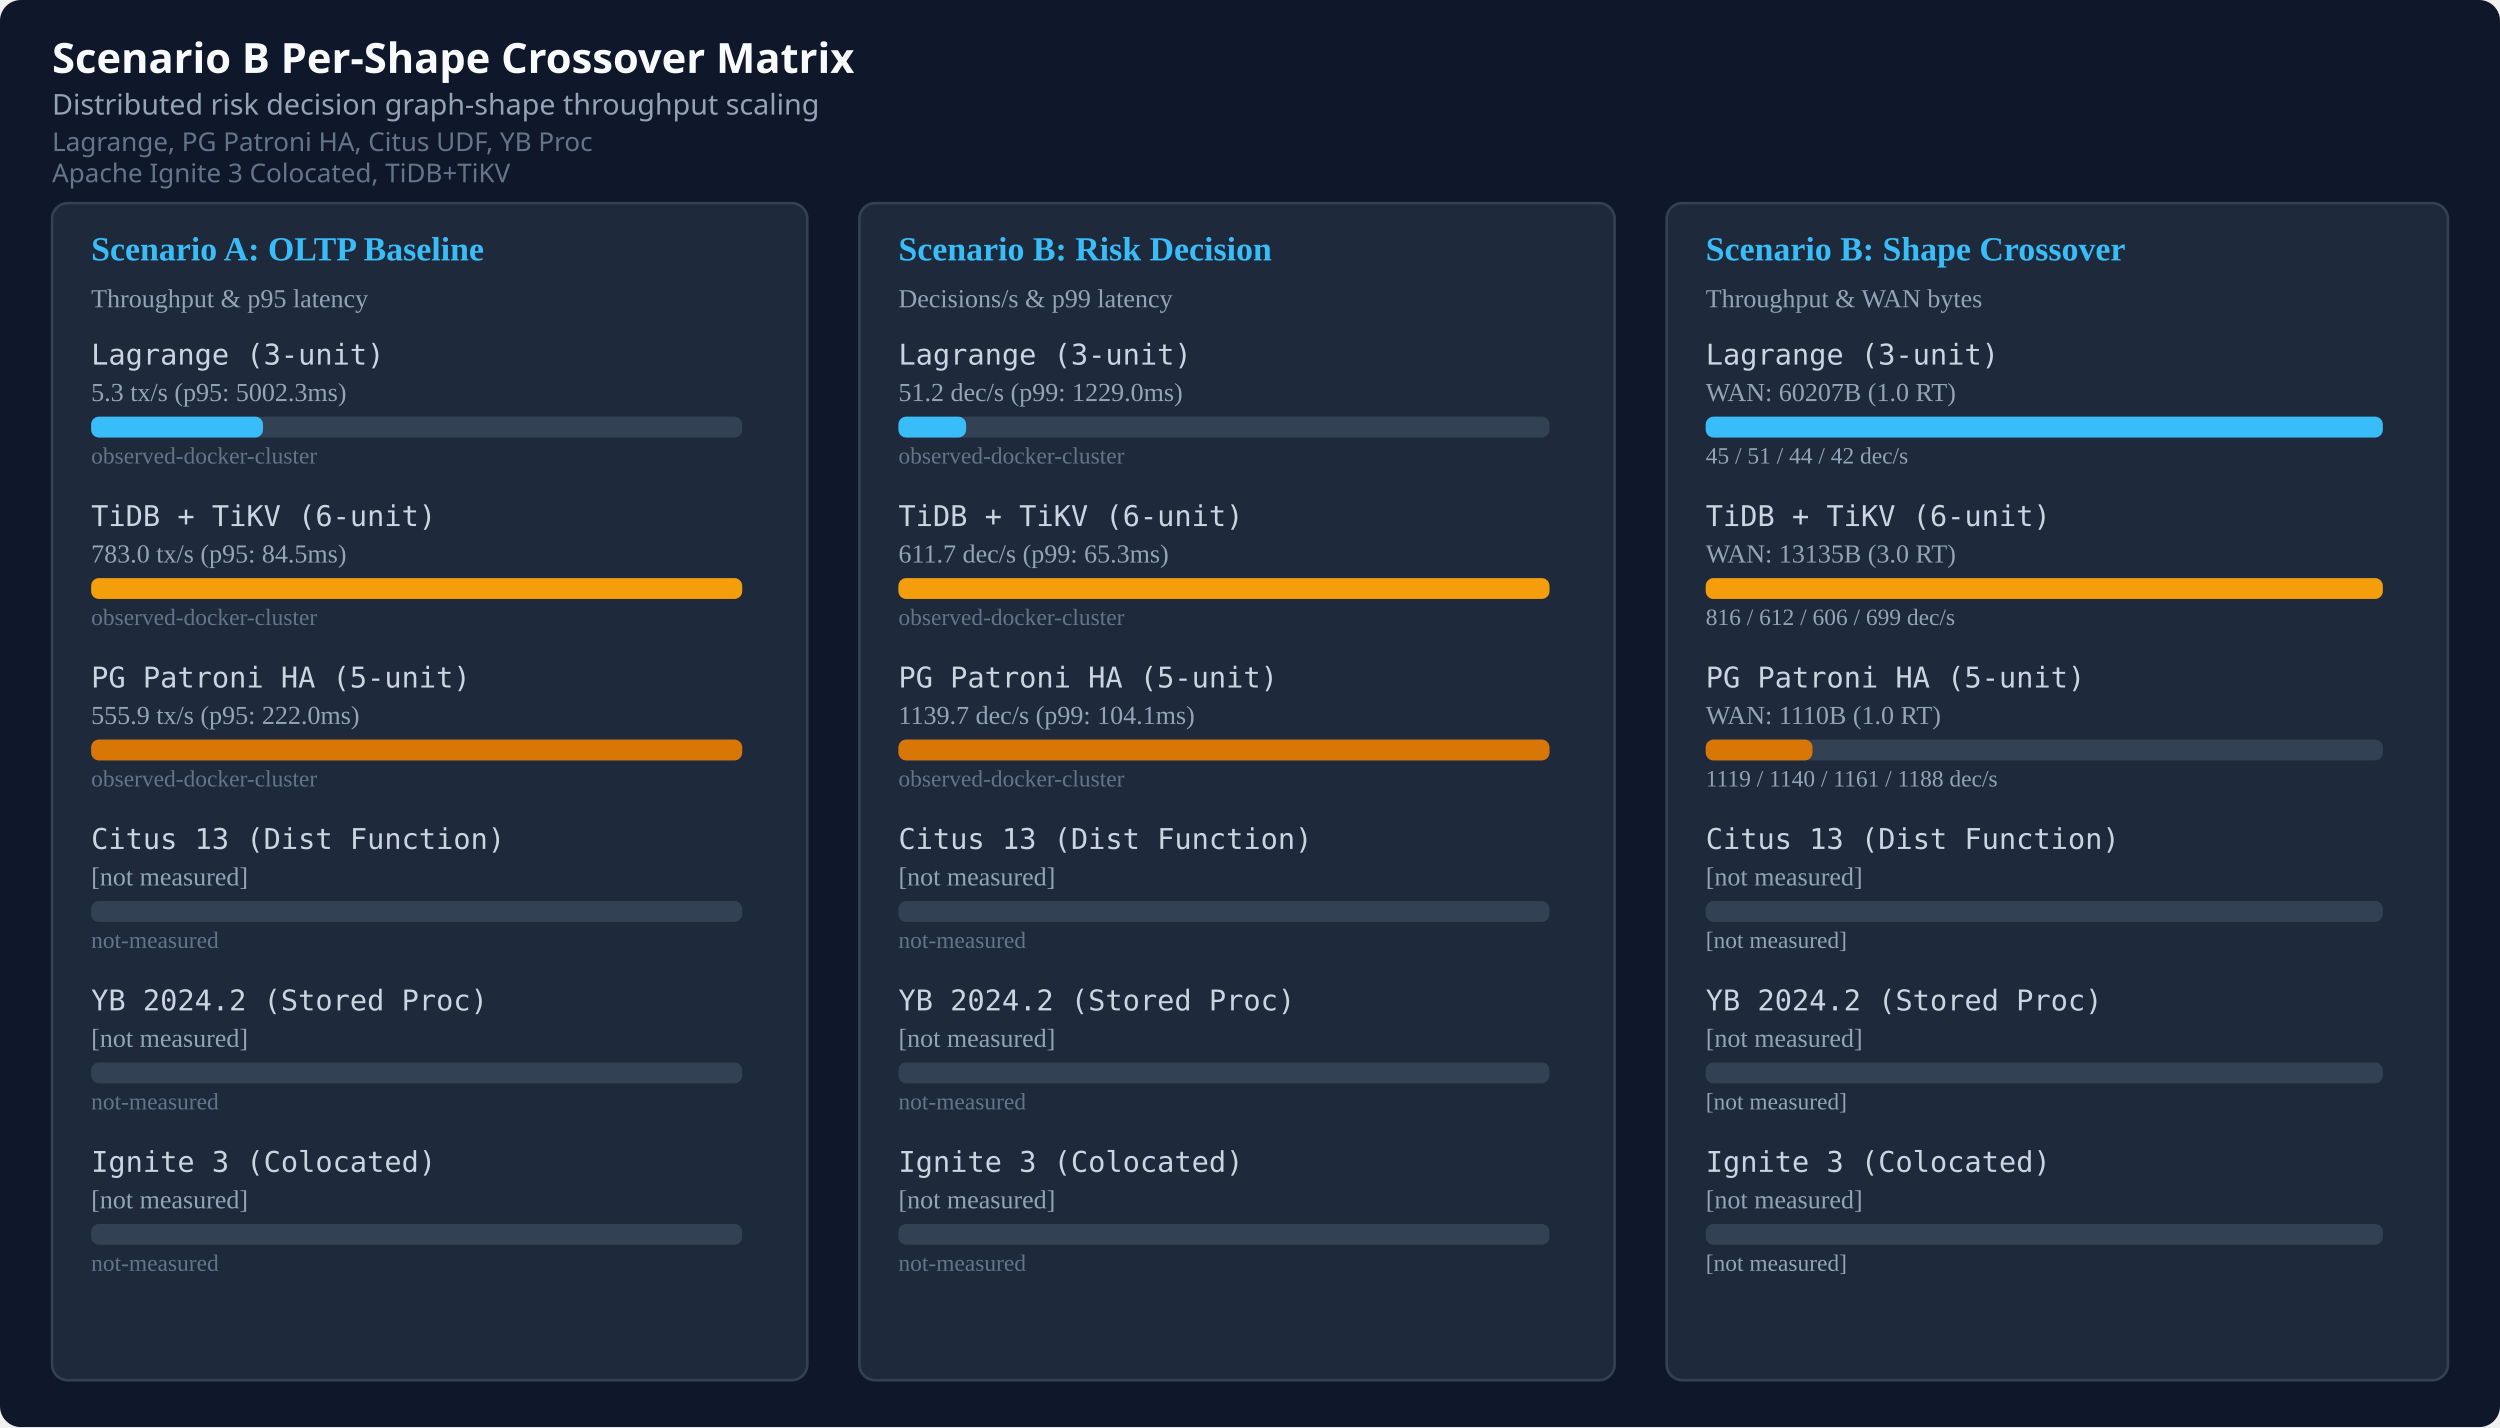
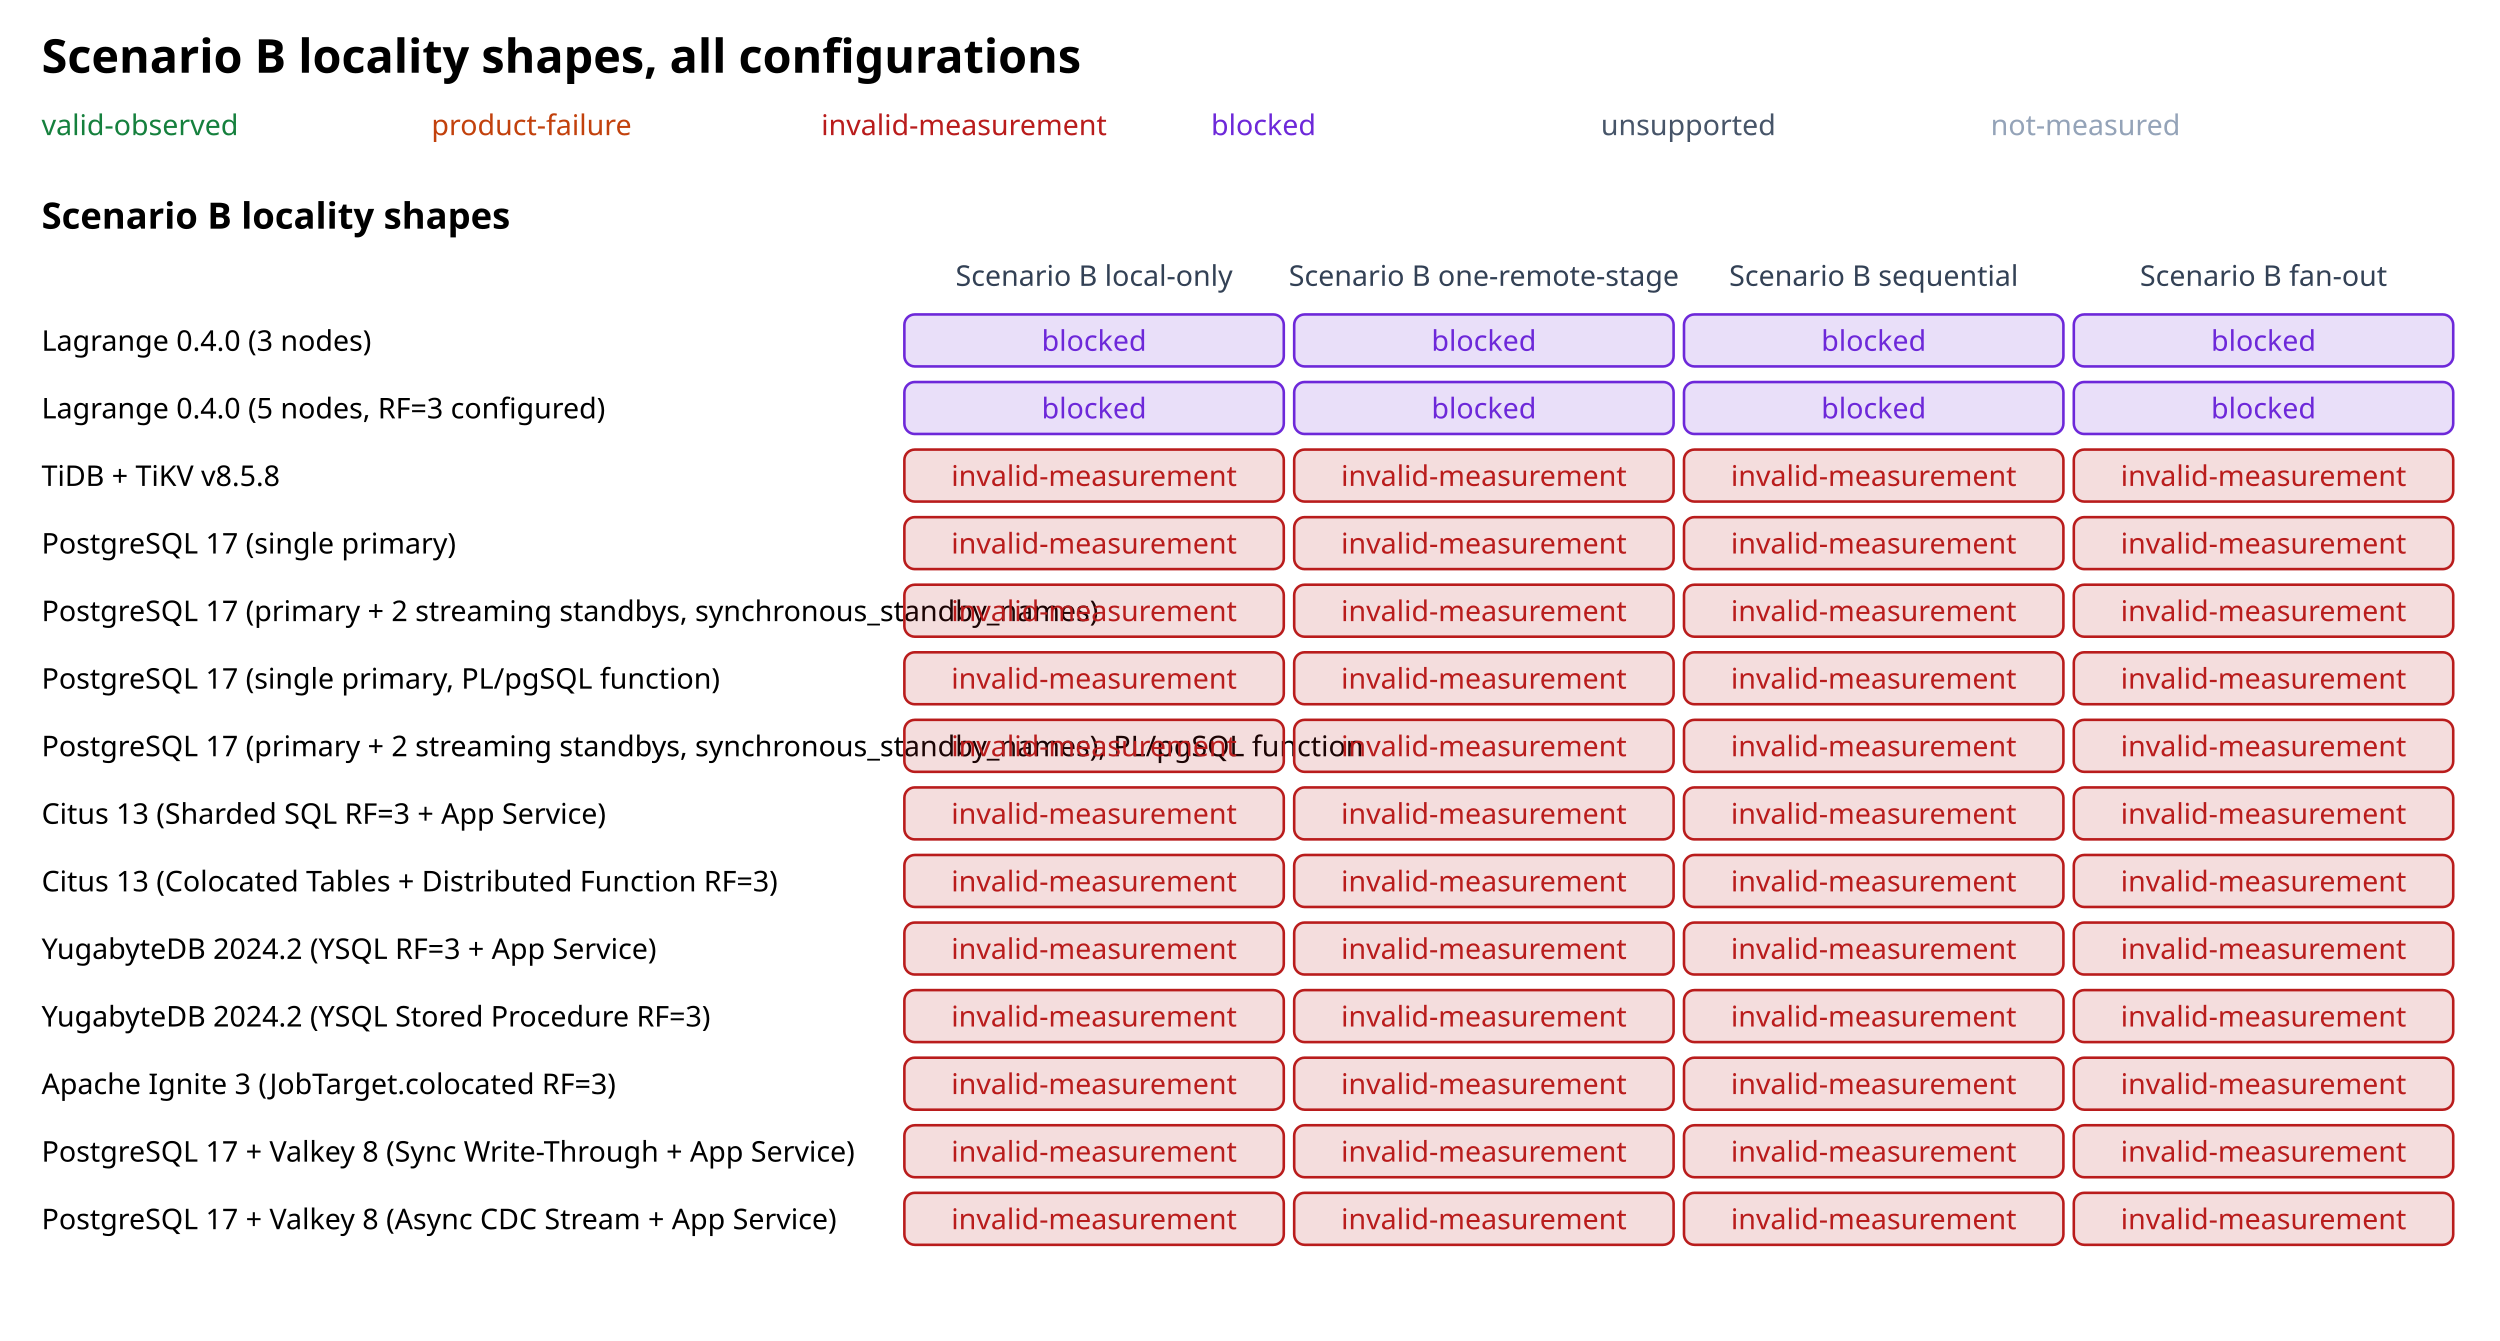
- <svg xmlns="http://www.w3.org/2000/svg" viewBox="0 0 960 548" width="960" height="548">
-   <rect width="960" height="548" fill="#0f172a" rx="8" />
-   <text x="20" y="28" fill="#f8fafc" font-size="16" font-family="system-ui, sans-serif" font-weight="bold">Scenario B Per-Shape Crossover Matrix</text>
-   <text x="20" y="44" fill="#94a3b8" font-size="11" font-family="system-ui, sans-serif">Distributed risk decision graph-shape throughput scaling</text>
-   <text x="20" y="58" fill="#64748b" font-size="10" font-family="system-ui, sans-serif">Lagrange, PG Patroni HA, Citus UDF, YB Proc</text>
-   <text x="20" y="70" fill="#64748b" font-size="10" font-family="system-ui, sans-serif">Apache Ignite 3 Colocated, TiDB+TiKV</text>
-   <rect x="20" y="78" width="290" height="452" fill="#1e293b" rx="6" stroke="#334155" />
-   <a href="tidb-reference-scenarios.md#scenario-a-tidb-oltp-baseline">
-     <text x="35" y="100" fill="#38bdf8" font-size="13" font-weight="bold">Scenario A: OLTP Baseline</text>
-   </a>
-   <text x="35" y="118" fill="#94a3b8" font-size="10">Throughput &amp; p95 latency</text>
-   <rect x="330" y="78" width="290" height="452" fill="#1e293b" rx="6" stroke="#334155" />
-   <a href="tidb-reference-scenarios.md#scenario-b-tidb-distributed-risk-decision">
-     <text x="345" y="100" fill="#38bdf8" font-size="13" font-weight="bold">Scenario B: Risk Decision</text>
-   </a>
-   <text x="345" y="118" fill="#94a3b8" font-size="10">Decisions/s &amp; p99 latency</text>
-   <rect x="640" y="78" width="300" height="452" fill="#1e293b" rx="6" stroke="#334155" />
-   <text x="655" y="100" fill="#38bdf8" font-size="13" font-weight="bold">Scenario B: Shape Crossover</text>
-   <text x="655" y="118" fill="#94a3b8" font-size="10">Throughput &amp; WAN bytes</text>
-   <text x="35" y="140" fill="#cbd5e1" font-size="11" font-family="monospace">Lagrange (3-unit)</text>
-   <text x="35" y="154" fill="#94a3b8" font-size="10">5.3 tx/s (p95: 5002.3ms)</text>
-   <rect x="35" y="160" width="250" height="8" fill="#334155" rx="3" />
-   <rect x="35" y="160" width="66" height="8" fill="#38bdf8" rx="3" />
-   <text x="35" y="178" fill="#64748b" font-size="9">observed-docker-cluster</text>
-   <text x="345" y="140" fill="#cbd5e1" font-size="11" font-family="monospace">Lagrange (3-unit)</text>
-   <text x="345" y="154" fill="#94a3b8" font-size="10">51.2 dec/s (p99: 1229.0ms)</text>
-   <rect x="345" y="160" width="250" height="8" fill="#334155" rx="3" />
-   <rect x="345" y="160" width="26" height="8" fill="#38bdf8" rx="3" />
-   <text x="345" y="178" fill="#64748b" font-size="9">observed-docker-cluster</text>
-   <text x="655" y="140" fill="#cbd5e1" font-size="11" font-family="monospace">Lagrange (3-unit)</text>
-   <text x="655" y="154" fill="#94a3b8" font-size="10">WAN: 60207B (1.0 RT)</text>
-   <rect x="655" y="160" width="260" height="8" fill="#334155" rx="3" />
-   <rect x="655" y="160" width="260" height="8" fill="#38bdf8" rx="3" />
-   <text x="655" y="178" fill="#94a3b8" font-size="9">45 / 51 / 44 / 42 dec/s</text>
-   <text x="35" y="202" fill="#cbd5e1" font-size="11" font-family="monospace">TiDB + TiKV (6-unit)</text>
-   <text x="35" y="216" fill="#94a3b8" font-size="10">783.0 tx/s (p95: 84.5ms)</text>
-   <rect x="35" y="222" width="250" height="8" fill="#334155" rx="3" />
-   <rect x="35" y="222" width="250" height="8" fill="#f59e0b" rx="3" />
-   <text x="35" y="240" fill="#64748b" font-size="9">observed-docker-cluster</text>
-   <text x="345" y="202" fill="#cbd5e1" font-size="11" font-family="monospace">TiDB + TiKV (6-unit)</text>
-   <text x="345" y="216" fill="#94a3b8" font-size="10">611.7 dec/s (p99: 65.3ms)</text>
-   <rect x="345" y="222" width="250" height="8" fill="#334155" rx="3" />
-   <rect x="345" y="222" width="250" height="8" fill="#f59e0b" rx="3" />
-   <text x="345" y="240" fill="#64748b" font-size="9">observed-docker-cluster</text>
-   <text x="655" y="202" fill="#cbd5e1" font-size="11" font-family="monospace">TiDB + TiKV (6-unit)</text>
-   <text x="655" y="216" fill="#94a3b8" font-size="10">WAN: 13135B (3.0 RT)</text>
-   <rect x="655" y="222" width="260" height="8" fill="#334155" rx="3" />
-   <rect x="655" y="222" width="260" height="8" fill="#f59e0b" rx="3" />
-   <text x="655" y="240" fill="#94a3b8" font-size="9">816 / 612 / 606 / 699 dec/s</text>
-   <text x="35" y="264" fill="#cbd5e1" font-size="11" font-family="monospace">PG Patroni HA (5-unit)</text>
-   <text x="35" y="278" fill="#94a3b8" font-size="10">555.9 tx/s (p95: 222.0ms)</text>
-   <rect x="35" y="284" width="250" height="8" fill="#334155" rx="3" />
-   <rect x="35" y="284" width="250" height="8" fill="#d97706" rx="3" />
-   <text x="35" y="302" fill="#64748b" font-size="9">observed-docker-cluster</text>
-   <text x="345" y="264" fill="#cbd5e1" font-size="11" font-family="monospace">PG Patroni HA (5-unit)</text>
-   <text x="345" y="278" fill="#94a3b8" font-size="10">1139.7 dec/s (p99: 104.1ms)</text>
-   <rect x="345" y="284" width="250" height="8" fill="#334155" rx="3" />
-   <rect x="345" y="284" width="250" height="8" fill="#d97706" rx="3" />
-   <text x="345" y="302" fill="#64748b" font-size="9">observed-docker-cluster</text>
-   <text x="655" y="264" fill="#cbd5e1" font-size="11" font-family="monospace">PG Patroni HA (5-unit)</text>
-   <text x="655" y="278" fill="#94a3b8" font-size="10">WAN: 1110B (1.0 RT)</text>
-   <rect x="655" y="284" width="260" height="8" fill="#334155" rx="3" />
-   <rect x="655" y="284" width="41" height="8" fill="#d97706" rx="3" />
-   <text x="655" y="302" fill="#94a3b8" font-size="9">1119 / 1140 / 1161 / 1188 dec/s</text>
-   <text x="35" y="326" fill="#cbd5e1" font-size="11" font-family="monospace">Citus 13 (Dist Function)</text>
-   <text x="35" y="340" fill="#94a3b8" font-size="10">[not measured]</text>
-   <rect x="35" y="346" width="250" height="8" fill="#334155" rx="3" />
-   <text x="35" y="364" fill="#64748b" font-size="9">not-measured</text>
-   <text x="345" y="326" fill="#cbd5e1" font-size="11" font-family="monospace">Citus 13 (Dist Function)</text>
-   <text x="345" y="340" fill="#94a3b8" font-size="10">[not measured]</text>
-   <rect x="345" y="346" width="250" height="8" fill="#334155" rx="3" />
-   <text x="345" y="364" fill="#64748b" font-size="9">not-measured</text>
-   <text x="655" y="326" fill="#cbd5e1" font-size="11" font-family="monospace">Citus 13 (Dist Function)</text>
-   <text x="655" y="340" fill="#94a3b8" font-size="10">[not measured]</text>
-   <rect x="655" y="346" width="260" height="8" fill="#334155" rx="3" />
-   <text x="655" y="364" fill="#94a3b8" font-size="9">[not measured]</text>
-   <text x="35" y="388" fill="#cbd5e1" font-size="11" font-family="monospace">YB 2024.2 (Stored Proc)</text>
-   <text x="35" y="402" fill="#94a3b8" font-size="10">[not measured]</text>
-   <rect x="35" y="408" width="250" height="8" fill="#334155" rx="3" />
-   <text x="35" y="426" fill="#64748b" font-size="9">not-measured</text>
-   <text x="345" y="388" fill="#cbd5e1" font-size="11" font-family="monospace">YB 2024.2 (Stored Proc)</text>
-   <text x="345" y="402" fill="#94a3b8" font-size="10">[not measured]</text>
-   <rect x="345" y="408" width="250" height="8" fill="#334155" rx="3" />
-   <text x="345" y="426" fill="#64748b" font-size="9">not-measured</text>
-   <text x="655" y="388" fill="#cbd5e1" font-size="11" font-family="monospace">YB 2024.2 (Stored Proc)</text>
-   <text x="655" y="402" fill="#94a3b8" font-size="10">[not measured]</text>
-   <rect x="655" y="408" width="260" height="8" fill="#334155" rx="3" />
-   <text x="655" y="426" fill="#94a3b8" font-size="9">[not measured]</text>
-   <text x="35" y="450" fill="#cbd5e1" font-size="11" font-family="monospace">Ignite 3 (Colocated)</text>
-   <text x="35" y="464" fill="#94a3b8" font-size="10">[not measured]</text>
-   <rect x="35" y="470" width="250" height="8" fill="#334155" rx="3" />
-   <text x="35" y="488" fill="#64748b" font-size="9">not-measured</text>
-   <text x="345" y="450" fill="#cbd5e1" font-size="11" font-family="monospace">Ignite 3 (Colocated)</text>
-   <text x="345" y="464" fill="#94a3b8" font-size="10">[not measured]</text>
-   <rect x="345" y="470" width="250" height="8" fill="#334155" rx="3" />
-   <text x="345" y="488" fill="#64748b" font-size="9">not-measured</text>
-   <text x="655" y="450" fill="#cbd5e1" font-size="11" font-family="monospace">Ignite 3 (Colocated)</text>
-   <text x="655" y="464" fill="#94a3b8" font-size="10">[not measured]</text>
-   <rect x="655" y="470" width="260" height="8" fill="#334155" rx="3" />
-   <text x="655" y="488" fill="#94a3b8" font-size="9">[not measured]</text>
+ <svg xmlns="http://www.w3.org/2000/svg" width="962" height="516" viewBox="0 0 962 516" font-family="sans-serif">
+   <rect width="100%" height="100%" fill="#ffffff" />
+   <text x="16" y="28" font-size="18" font-weight="700">Scenario B locality shapes, all configurations</text>
+   <text x="16" y="52" font-size="11" fill="#15803d">valid-observed</text>
+   <text x="166" y="52" font-size="11" fill="#c2410c">product-failure</text>
+   <text x="316" y="52" font-size="11" fill="#b91c1c">invalid-measurement</text>
+   <text x="466" y="52" font-size="11" fill="#6d28d9">blocked</text>
+   <text x="616" y="52" font-size="11" fill="#475569">unsupported</text>
+   <text x="766" y="52" font-size="11" fill="#94a3b8">not-measured</text>
+   <text x="16" y="88" font-size="14" font-weight="600">Scenario B locality shapes</text>
+   <text x="421" y="110" text-anchor="middle" font-size="11" fill="#334155">Scenario B local-only</text>
+   <text x="571" y="110" text-anchor="middle" font-size="11" fill="#334155">Scenario B one-remote-stage</text>
+   <text x="721" y="110" text-anchor="middle" font-size="11" fill="#334155">Scenario B sequential</text>
+   <text x="871" y="110" text-anchor="middle" font-size="11" fill="#334155">Scenario B fan-out</text>
+   <text x="16" y="135" font-size="11">Lagrange 0.4.0 (3 nodes)</text>
+   <g>
+     <rect x="348" y="121" width="146" height="20" rx="4" fill="#6d28d9" fill-opacity="0.15" stroke="#6d28d9" />
+     <text x="421" y="135" text-anchor="middle" font-size="11" fill="#6d28d9">blocked</text>
+   </g>
+   <g>
+     <rect x="498" y="121" width="146" height="20" rx="4" fill="#6d28d9" fill-opacity="0.15" stroke="#6d28d9" />
+     <text x="571" y="135" text-anchor="middle" font-size="11" fill="#6d28d9">blocked</text>
+   </g>
+   <g>
+     <rect x="648" y="121" width="146" height="20" rx="4" fill="#6d28d9" fill-opacity="0.15" stroke="#6d28d9" />
+     <text x="721" y="135" text-anchor="middle" font-size="11" fill="#6d28d9">blocked</text>
+   </g>
+   <g>
+     <rect x="798" y="121" width="146" height="20" rx="4" fill="#6d28d9" fill-opacity="0.15" stroke="#6d28d9" />
+     <text x="871" y="135" text-anchor="middle" font-size="11" fill="#6d28d9">blocked</text>
+   </g>
+   <text x="16" y="161" font-size="11">Lagrange 0.4.0 (5 nodes, RF=3 configured)</text>
+   <g>
+     <rect x="348" y="147" width="146" height="20" rx="4" fill="#6d28d9" fill-opacity="0.15" stroke="#6d28d9" />
+     <text x="421" y="161" text-anchor="middle" font-size="11" fill="#6d28d9">blocked</text>
+   </g>
+   <g>
+     <rect x="498" y="147" width="146" height="20" rx="4" fill="#6d28d9" fill-opacity="0.15" stroke="#6d28d9" />
+     <text x="571" y="161" text-anchor="middle" font-size="11" fill="#6d28d9">blocked</text>
+   </g>
+   <g>
+     <rect x="648" y="147" width="146" height="20" rx="4" fill="#6d28d9" fill-opacity="0.15" stroke="#6d28d9" />
+     <text x="721" y="161" text-anchor="middle" font-size="11" fill="#6d28d9">blocked</text>
+   </g>
+   <g>
+     <rect x="798" y="147" width="146" height="20" rx="4" fill="#6d28d9" fill-opacity="0.15" stroke="#6d28d9" />
+     <text x="871" y="161" text-anchor="middle" font-size="11" fill="#6d28d9">blocked</text>
+   </g>
+   <text x="16" y="187" font-size="11">TiDB + TiKV v8.5.8</text>
+   <g>
+     <rect x="348" y="173" width="146" height="20" rx="4" fill="#b91c1c" fill-opacity="0.15" stroke="#b91c1c" />
+     <text x="421" y="187" text-anchor="middle" font-size="11" fill="#b91c1c">invalid-measurement</text>
+   </g>
+   <g>
+     <rect x="498" y="173" width="146" height="20" rx="4" fill="#b91c1c" fill-opacity="0.15" stroke="#b91c1c" />
+     <text x="571" y="187" text-anchor="middle" font-size="11" fill="#b91c1c">invalid-measurement</text>
+   </g>
+   <g>
+     <rect x="648" y="173" width="146" height="20" rx="4" fill="#b91c1c" fill-opacity="0.15" stroke="#b91c1c" />
+     <text x="721" y="187" text-anchor="middle" font-size="11" fill="#b91c1c">invalid-measurement</text>
+   </g>
+   <g>
+     <rect x="798" y="173" width="146" height="20" rx="4" fill="#b91c1c" fill-opacity="0.15" stroke="#b91c1c" />
+     <text x="871" y="187" text-anchor="middle" font-size="11" fill="#b91c1c">invalid-measurement</text>
+   </g>
+   <text x="16" y="213" font-size="11">PostgreSQL 17 (single primary)</text>
+   <g>
+     <rect x="348" y="199" width="146" height="20" rx="4" fill="#b91c1c" fill-opacity="0.15" stroke="#b91c1c" />
+     <text x="421" y="213" text-anchor="middle" font-size="11" fill="#b91c1c">invalid-measurement</text>
+   </g>
+   <g>
+     <rect x="498" y="199" width="146" height="20" rx="4" fill="#b91c1c" fill-opacity="0.15" stroke="#b91c1c" />
+     <text x="571" y="213" text-anchor="middle" font-size="11" fill="#b91c1c">invalid-measurement</text>
+   </g>
+   <g>
+     <rect x="648" y="199" width="146" height="20" rx="4" fill="#b91c1c" fill-opacity="0.15" stroke="#b91c1c" />
+     <text x="721" y="213" text-anchor="middle" font-size="11" fill="#b91c1c">invalid-measurement</text>
+   </g>
+   <g>
+     <rect x="798" y="199" width="146" height="20" rx="4" fill="#b91c1c" fill-opacity="0.15" stroke="#b91c1c" />
+     <text x="871" y="213" text-anchor="middle" font-size="11" fill="#b91c1c">invalid-measurement</text>
+   </g>
+   <text x="16" y="239" font-size="11">PostgreSQL 17 (primary + 2 streaming standbys, synchronous_standby_names)</text>
+   <g>
+     <rect x="348" y="225" width="146" height="20" rx="4" fill="#b91c1c" fill-opacity="0.15" stroke="#b91c1c" />
+     <text x="421" y="239" text-anchor="middle" font-size="11" fill="#b91c1c">invalid-measurement</text>
+   </g>
+   <g>
+     <rect x="498" y="225" width="146" height="20" rx="4" fill="#b91c1c" fill-opacity="0.15" stroke="#b91c1c" />
+     <text x="571" y="239" text-anchor="middle" font-size="11" fill="#b91c1c">invalid-measurement</text>
+   </g>
+   <g>
+     <rect x="648" y="225" width="146" height="20" rx="4" fill="#b91c1c" fill-opacity="0.15" stroke="#b91c1c" />
+     <text x="721" y="239" text-anchor="middle" font-size="11" fill="#b91c1c">invalid-measurement</text>
+   </g>
+   <g>
+     <rect x="798" y="225" width="146" height="20" rx="4" fill="#b91c1c" fill-opacity="0.15" stroke="#b91c1c" />
+     <text x="871" y="239" text-anchor="middle" font-size="11" fill="#b91c1c">invalid-measurement</text>
+   </g>
+   <text x="16" y="265" font-size="11">PostgreSQL 17 (single primary, PL/pgSQL function)</text>
+   <g>
+     <rect x="348" y="251" width="146" height="20" rx="4" fill="#b91c1c" fill-opacity="0.15" stroke="#b91c1c" />
+     <text x="421" y="265" text-anchor="middle" font-size="11" fill="#b91c1c">invalid-measurement</text>
+   </g>
+   <g>
+     <rect x="498" y="251" width="146" height="20" rx="4" fill="#b91c1c" fill-opacity="0.15" stroke="#b91c1c" />
+     <text x="571" y="265" text-anchor="middle" font-size="11" fill="#b91c1c">invalid-measurement</text>
+   </g>
+   <g>
+     <rect x="648" y="251" width="146" height="20" rx="4" fill="#b91c1c" fill-opacity="0.15" stroke="#b91c1c" />
+     <text x="721" y="265" text-anchor="middle" font-size="11" fill="#b91c1c">invalid-measurement</text>
+   </g>
+   <g>
+     <rect x="798" y="251" width="146" height="20" rx="4" fill="#b91c1c" fill-opacity="0.15" stroke="#b91c1c" />
+     <text x="871" y="265" text-anchor="middle" font-size="11" fill="#b91c1c">invalid-measurement</text>
+   </g>
+   <text x="16" y="291" font-size="11">PostgreSQL 17 (primary + 2 streaming standbys, synchronous_standby_names), PL/pgSQL function</text>
+   <g>
+     <rect x="348" y="277" width="146" height="20" rx="4" fill="#b91c1c" fill-opacity="0.15" stroke="#b91c1c" />
+     <text x="421" y="291" text-anchor="middle" font-size="11" fill="#b91c1c">invalid-measurement</text>
+   </g>
+   <g>
+     <rect x="498" y="277" width="146" height="20" rx="4" fill="#b91c1c" fill-opacity="0.15" stroke="#b91c1c" />
+     <text x="571" y="291" text-anchor="middle" font-size="11" fill="#b91c1c">invalid-measurement</text>
+   </g>
+   <g>
+     <rect x="648" y="277" width="146" height="20" rx="4" fill="#b91c1c" fill-opacity="0.15" stroke="#b91c1c" />
+     <text x="721" y="291" text-anchor="middle" font-size="11" fill="#b91c1c">invalid-measurement</text>
+   </g>
+   <g>
+     <rect x="798" y="277" width="146" height="20" rx="4" fill="#b91c1c" fill-opacity="0.15" stroke="#b91c1c" />
+     <text x="871" y="291" text-anchor="middle" font-size="11" fill="#b91c1c">invalid-measurement</text>
+   </g>
+   <text x="16" y="317" font-size="11">Citus 13 (Sharded SQL RF=3 + App Service)</text>
+   <g>
+     <rect x="348" y="303" width="146" height="20" rx="4" fill="#b91c1c" fill-opacity="0.15" stroke="#b91c1c" />
+     <text x="421" y="317" text-anchor="middle" font-size="11" fill="#b91c1c">invalid-measurement</text>
+   </g>
+   <g>
+     <rect x="498" y="303" width="146" height="20" rx="4" fill="#b91c1c" fill-opacity="0.15" stroke="#b91c1c" />
+     <text x="571" y="317" text-anchor="middle" font-size="11" fill="#b91c1c">invalid-measurement</text>
+   </g>
+   <g>
+     <rect x="648" y="303" width="146" height="20" rx="4" fill="#b91c1c" fill-opacity="0.15" stroke="#b91c1c" />
+     <text x="721" y="317" text-anchor="middle" font-size="11" fill="#b91c1c">invalid-measurement</text>
+   </g>
+   <g>
+     <rect x="798" y="303" width="146" height="20" rx="4" fill="#b91c1c" fill-opacity="0.15" stroke="#b91c1c" />
+     <text x="871" y="317" text-anchor="middle" font-size="11" fill="#b91c1c">invalid-measurement</text>
+   </g>
+   <text x="16" y="343" font-size="11">Citus 13 (Colocated Tables + Distributed Function RF=3)</text>
+   <g>
+     <rect x="348" y="329" width="146" height="20" rx="4" fill="#b91c1c" fill-opacity="0.15" stroke="#b91c1c" />
+     <text x="421" y="343" text-anchor="middle" font-size="11" fill="#b91c1c">invalid-measurement</text>
+   </g>
+   <g>
+     <rect x="498" y="329" width="146" height="20" rx="4" fill="#b91c1c" fill-opacity="0.15" stroke="#b91c1c" />
+     <text x="571" y="343" text-anchor="middle" font-size="11" fill="#b91c1c">invalid-measurement</text>
+   </g>
+   <g>
+     <rect x="648" y="329" width="146" height="20" rx="4" fill="#b91c1c" fill-opacity="0.15" stroke="#b91c1c" />
+     <text x="721" y="343" text-anchor="middle" font-size="11" fill="#b91c1c">invalid-measurement</text>
+   </g>
+   <g>
+     <rect x="798" y="329" width="146" height="20" rx="4" fill="#b91c1c" fill-opacity="0.15" stroke="#b91c1c" />
+     <text x="871" y="343" text-anchor="middle" font-size="11" fill="#b91c1c">invalid-measurement</text>
+   </g>
+   <text x="16" y="369" font-size="11">YugabyteDB 2024.2 (YSQL RF=3 + App Service)</text>
+   <g>
+     <rect x="348" y="355" width="146" height="20" rx="4" fill="#b91c1c" fill-opacity="0.15" stroke="#b91c1c" />
+     <text x="421" y="369" text-anchor="middle" font-size="11" fill="#b91c1c">invalid-measurement</text>
+   </g>
+   <g>
+     <rect x="498" y="355" width="146" height="20" rx="4" fill="#b91c1c" fill-opacity="0.15" stroke="#b91c1c" />
+     <text x="571" y="369" text-anchor="middle" font-size="11" fill="#b91c1c">invalid-measurement</text>
+   </g>
+   <g>
+     <rect x="648" y="355" width="146" height="20" rx="4" fill="#b91c1c" fill-opacity="0.15" stroke="#b91c1c" />
+     <text x="721" y="369" text-anchor="middle" font-size="11" fill="#b91c1c">invalid-measurement</text>
+   </g>
+   <g>
+     <rect x="798" y="355" width="146" height="20" rx="4" fill="#b91c1c" fill-opacity="0.15" stroke="#b91c1c" />
+     <text x="871" y="369" text-anchor="middle" font-size="11" fill="#b91c1c">invalid-measurement</text>
+   </g>
+   <text x="16" y="395" font-size="11">YugabyteDB 2024.2 (YSQL Stored Procedure RF=3)</text>
+   <g>
+     <rect x="348" y="381" width="146" height="20" rx="4" fill="#b91c1c" fill-opacity="0.15" stroke="#b91c1c" />
+     <text x="421" y="395" text-anchor="middle" font-size="11" fill="#b91c1c">invalid-measurement</text>
+   </g>
+   <g>
+     <rect x="498" y="381" width="146" height="20" rx="4" fill="#b91c1c" fill-opacity="0.15" stroke="#b91c1c" />
+     <text x="571" y="395" text-anchor="middle" font-size="11" fill="#b91c1c">invalid-measurement</text>
+   </g>
+   <g>
+     <rect x="648" y="381" width="146" height="20" rx="4" fill="#b91c1c" fill-opacity="0.15" stroke="#b91c1c" />
+     <text x="721" y="395" text-anchor="middle" font-size="11" fill="#b91c1c">invalid-measurement</text>
+   </g>
+   <g>
+     <rect x="798" y="381" width="146" height="20" rx="4" fill="#b91c1c" fill-opacity="0.15" stroke="#b91c1c" />
+     <text x="871" y="395" text-anchor="middle" font-size="11" fill="#b91c1c">invalid-measurement</text>
+   </g>
+   <text x="16" y="421" font-size="11">Apache Ignite 3 (JobTarget.colocated RF=3)</text>
+   <g>
+     <rect x="348" y="407" width="146" height="20" rx="4" fill="#b91c1c" fill-opacity="0.15" stroke="#b91c1c" />
+     <text x="421" y="421" text-anchor="middle" font-size="11" fill="#b91c1c">invalid-measurement</text>
+   </g>
+   <g>
+     <rect x="498" y="407" width="146" height="20" rx="4" fill="#b91c1c" fill-opacity="0.15" stroke="#b91c1c" />
+     <text x="571" y="421" text-anchor="middle" font-size="11" fill="#b91c1c">invalid-measurement</text>
+   </g>
+   <g>
+     <rect x="648" y="407" width="146" height="20" rx="4" fill="#b91c1c" fill-opacity="0.15" stroke="#b91c1c" />
+     <text x="721" y="421" text-anchor="middle" font-size="11" fill="#b91c1c">invalid-measurement</text>
+   </g>
+   <g>
+     <rect x="798" y="407" width="146" height="20" rx="4" fill="#b91c1c" fill-opacity="0.15" stroke="#b91c1c" />
+     <text x="871" y="421" text-anchor="middle" font-size="11" fill="#b91c1c">invalid-measurement</text>
+   </g>
+   <text x="16" y="447" font-size="11">PostgreSQL 17 + Valkey 8 (Sync Write-Through + App Service)</text>
+   <g>
+     <rect x="348" y="433" width="146" height="20" rx="4" fill="#b91c1c" fill-opacity="0.15" stroke="#b91c1c" />
+     <text x="421" y="447" text-anchor="middle" font-size="11" fill="#b91c1c">invalid-measurement</text>
+   </g>
+   <g>
+     <rect x="498" y="433" width="146" height="20" rx="4" fill="#b91c1c" fill-opacity="0.15" stroke="#b91c1c" />
+     <text x="571" y="447" text-anchor="middle" font-size="11" fill="#b91c1c">invalid-measurement</text>
+   </g>
+   <g>
+     <rect x="648" y="433" width="146" height="20" rx="4" fill="#b91c1c" fill-opacity="0.15" stroke="#b91c1c" />
+     <text x="721" y="447" text-anchor="middle" font-size="11" fill="#b91c1c">invalid-measurement</text>
+   </g>
+   <g>
+     <rect x="798" y="433" width="146" height="20" rx="4" fill="#b91c1c" fill-opacity="0.15" stroke="#b91c1c" />
+     <text x="871" y="447" text-anchor="middle" font-size="11" fill="#b91c1c">invalid-measurement</text>
+   </g>
+   <text x="16" y="473" font-size="11">PostgreSQL 17 + Valkey 8 (Async CDC Stream + App Service)</text>
+   <g>
+     <rect x="348" y="459" width="146" height="20" rx="4" fill="#b91c1c" fill-opacity="0.15" stroke="#b91c1c" />
+     <text x="421" y="473" text-anchor="middle" font-size="11" fill="#b91c1c">invalid-measurement</text>
+   </g>
+   <g>
+     <rect x="498" y="459" width="146" height="20" rx="4" fill="#b91c1c" fill-opacity="0.15" stroke="#b91c1c" />
+     <text x="571" y="473" text-anchor="middle" font-size="11" fill="#b91c1c">invalid-measurement</text>
+   </g>
+   <g>
+     <rect x="648" y="459" width="146" height="20" rx="4" fill="#b91c1c" fill-opacity="0.15" stroke="#b91c1c" />
+     <text x="721" y="473" text-anchor="middle" font-size="11" fill="#b91c1c">invalid-measurement</text>
+   </g>
+   <g>
+     <rect x="798" y="459" width="146" height="20" rx="4" fill="#b91c1c" fill-opacity="0.15" stroke="#b91c1c" />
+     <text x="871" y="473" text-anchor="middle" font-size="11" fill="#b91c1c">invalid-measurement</text>
+   </g>
</svg>
